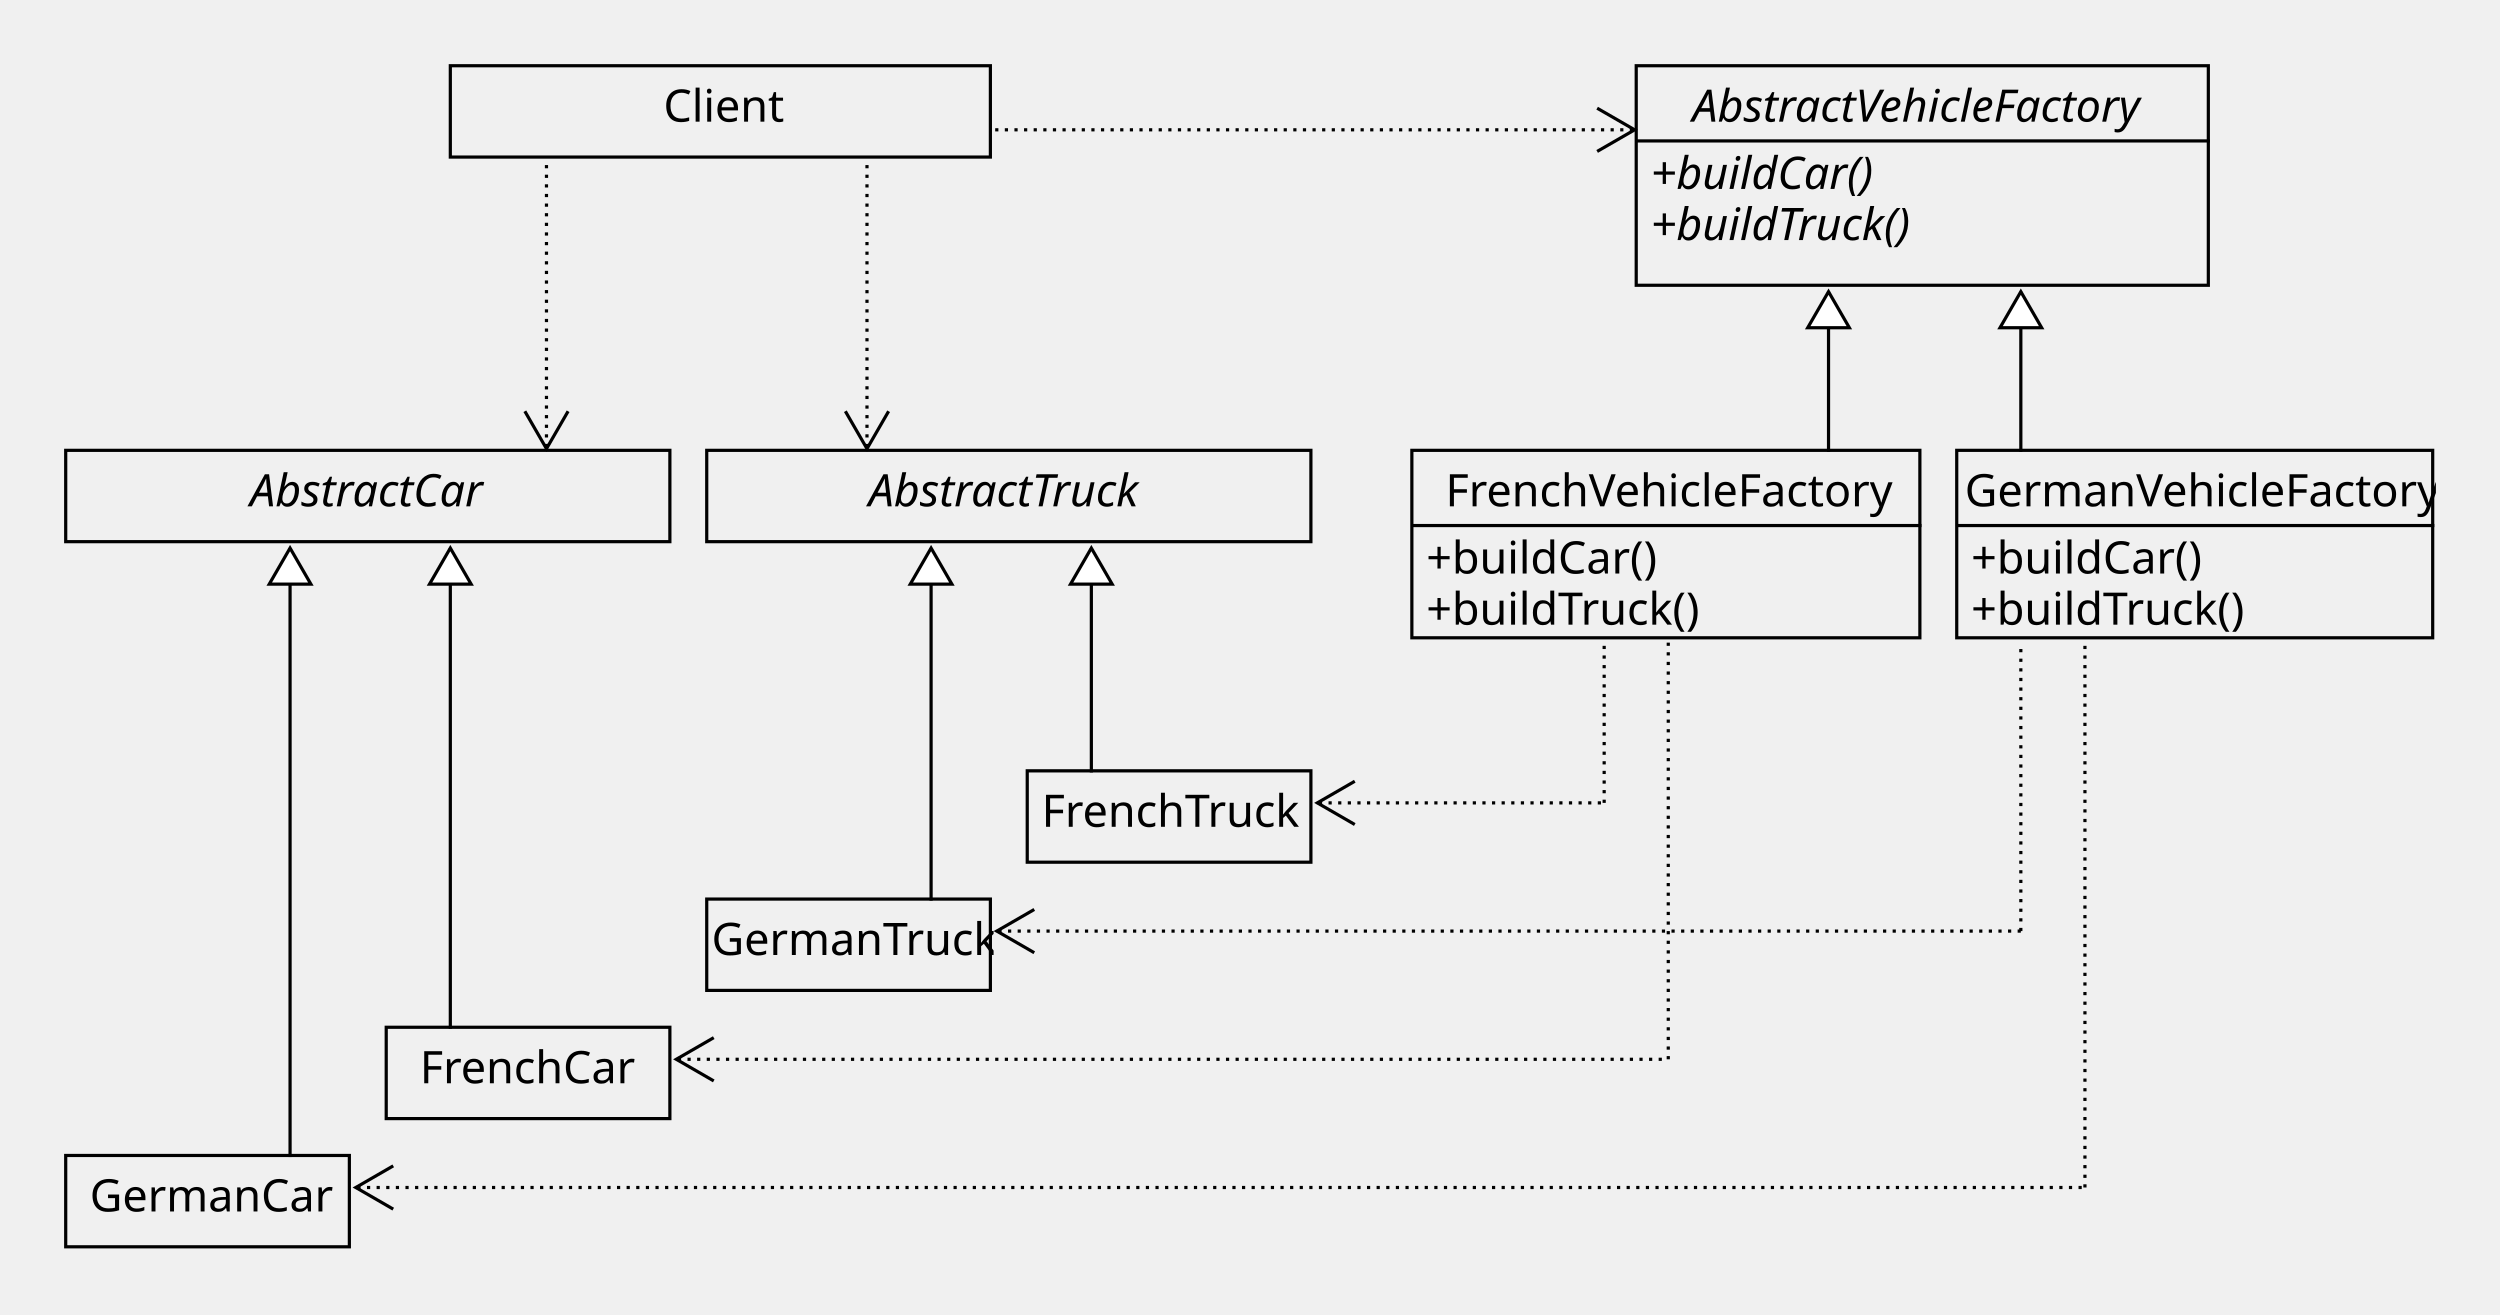
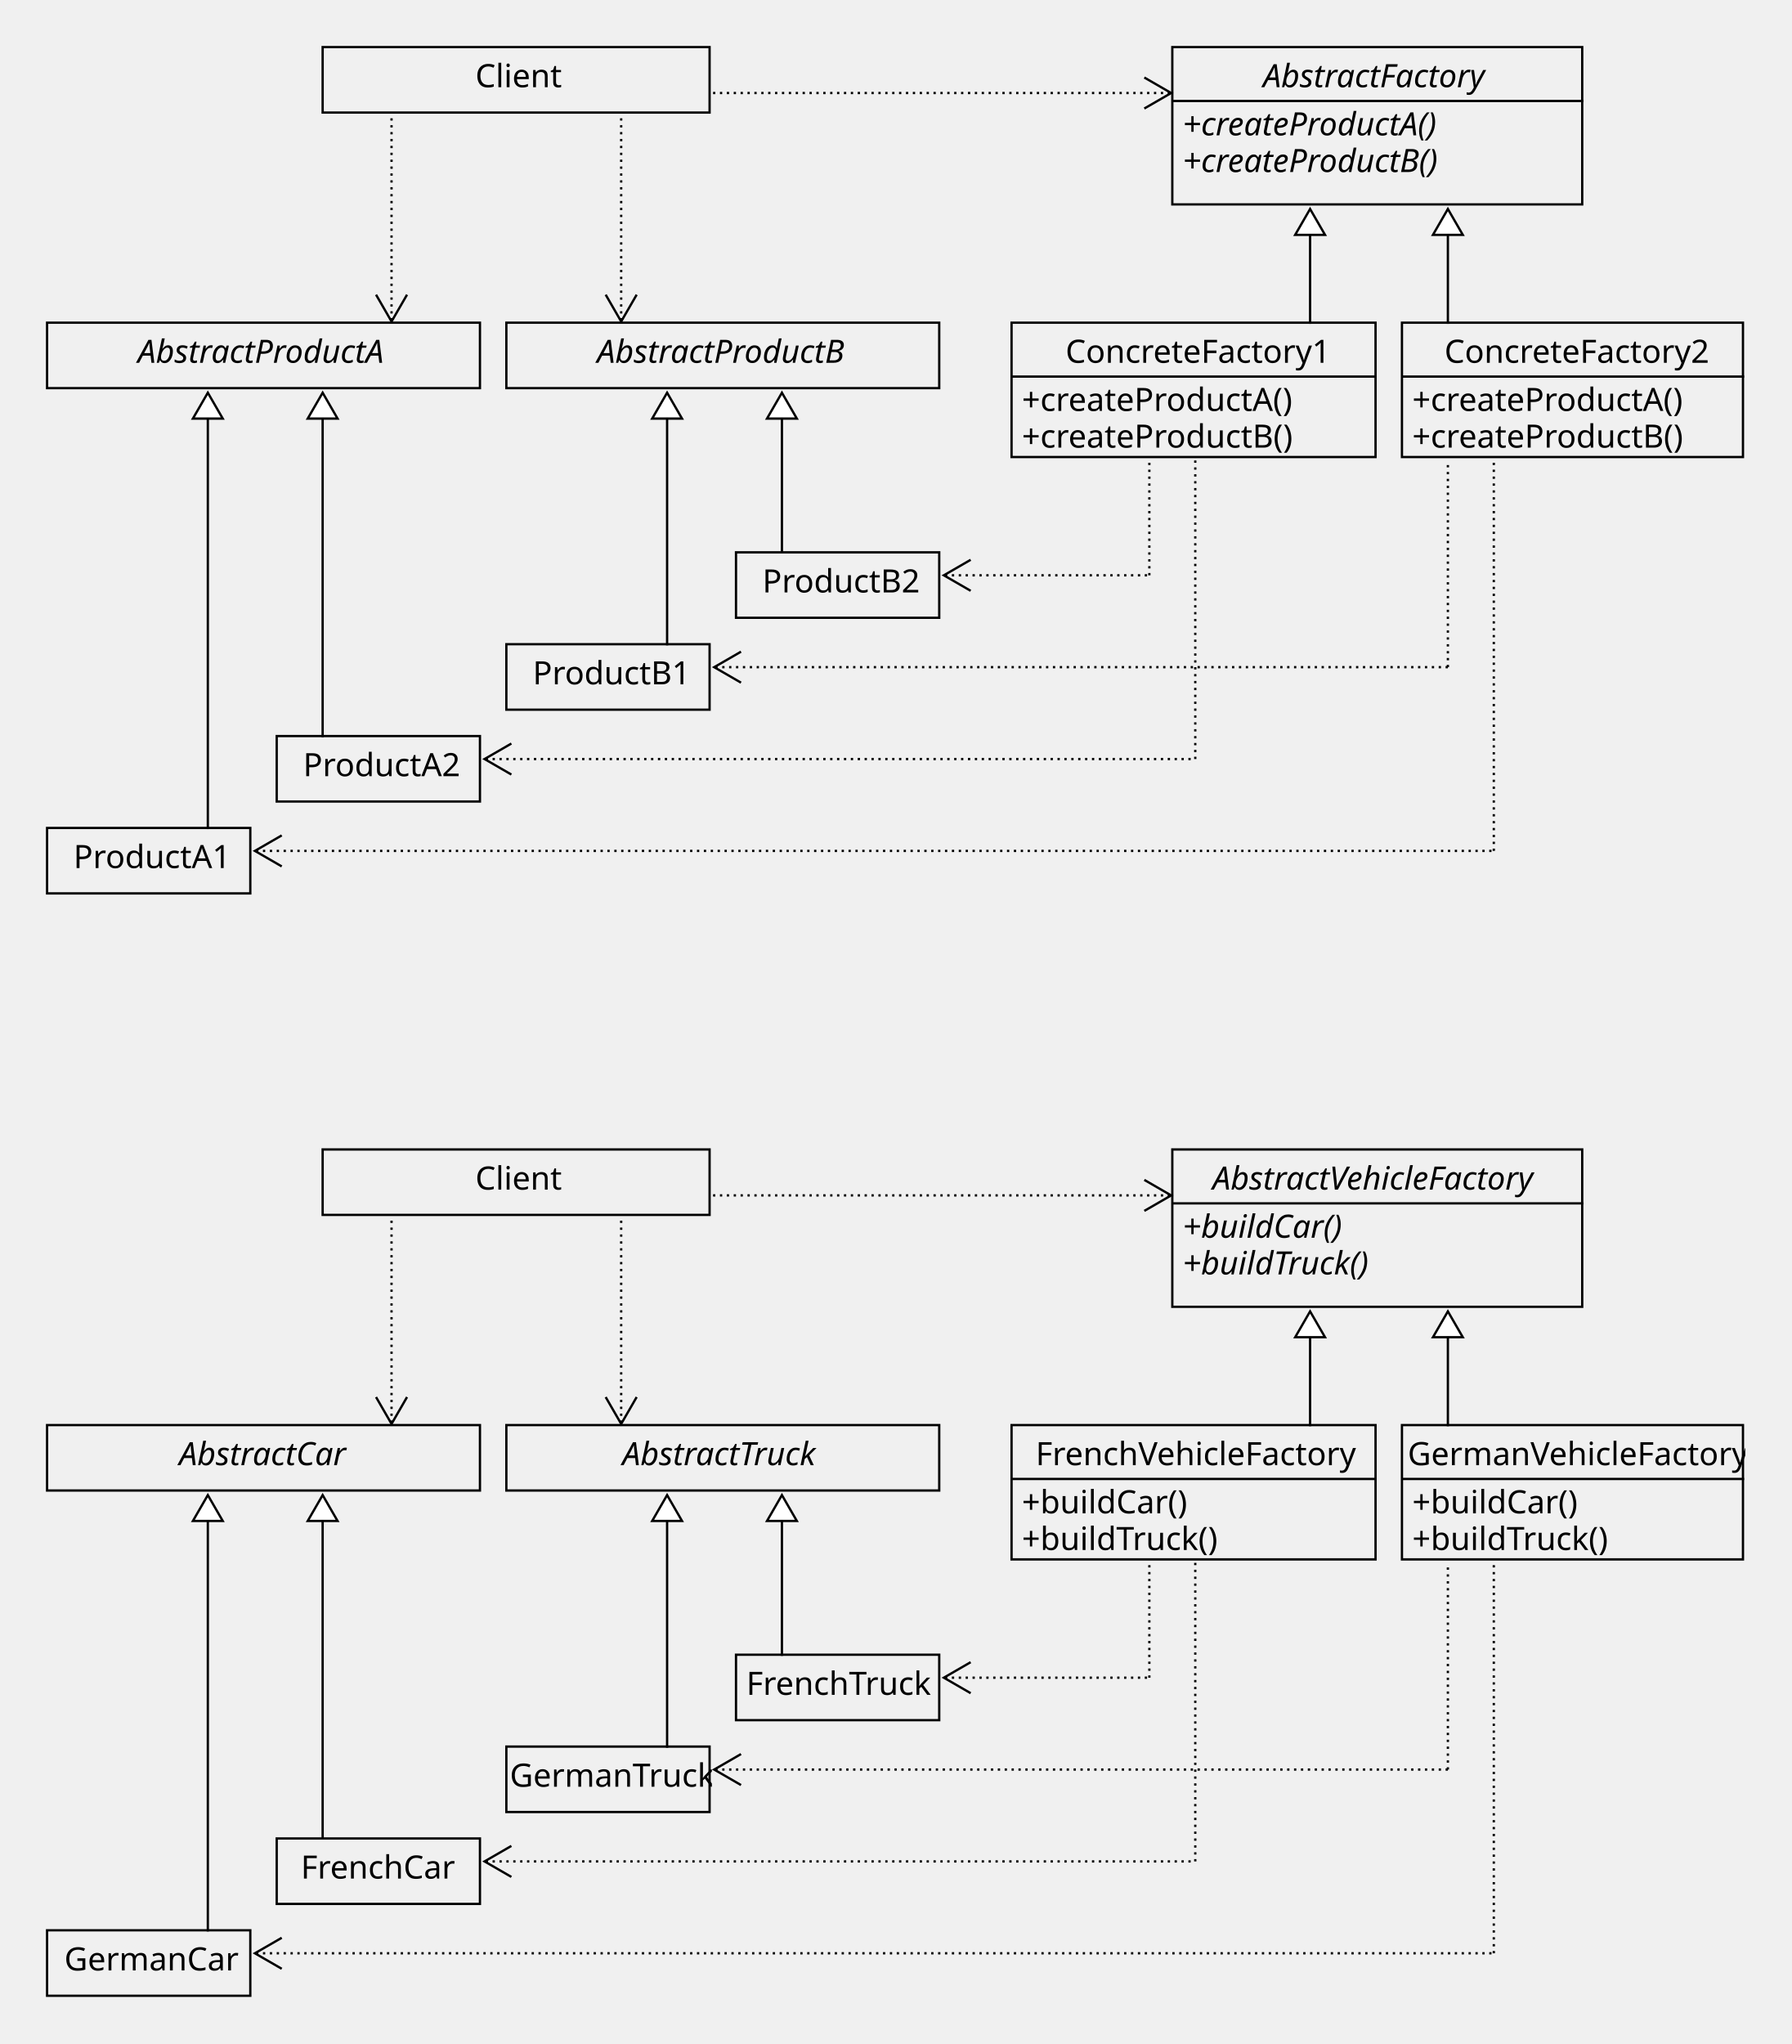
- <svg xmlns="http://www.w3.org/2000/svg" fill-opacity="1" color-rendering="auto" color-interpolation="auto" text-rendering="auto" stroke="black" stroke-linecap="square" width="780" stroke-miterlimit="10" shape-rendering="auto" stroke-opacity="1" fill="black" stroke-dasharray="none" font-weight="normal" stroke-width="1" viewBox="20 50 780 410" height="410" font-family="'Dialog'" font-style="normal" stroke-linejoin="miter" font-size="12px" stroke-dashoffset="0" image-rendering="auto">
+ <svg xmlns="http://www.w3.org/2000/svg" fill-opacity="1" color-rendering="auto" color-interpolation="auto" text-rendering="auto" stroke="black" stroke-linecap="square" width="780" stroke-miterlimit="10" shape-rendering="auto" stroke-opacity="1" fill="black" stroke-dasharray="none" font-weight="normal" stroke-width="1" viewBox="400 50 780 890" height="890" font-family="'Dialog'" font-style="normal" stroke-linejoin="miter" font-size="12px" stroke-dashoffset="0" image-rendering="auto">
  <defs id="genericDefs" />
  <g>
    <defs id="defs1">
      <clipPath clipPathUnits="userSpaceOnUse" id="clipPath1">
        <path d="M0 0 L2147483647 0 L2147483647 2147483647 L0 2147483647 L0 0 Z" />
      </clipPath>
      <clipPath clipPathUnits="userSpaceOnUse" id="clipPath2">
        <path d="M0 0 L0 30 L90 30 L90 0 Z" />
      </clipPath>
      <clipPath clipPathUnits="userSpaceOnUse" id="clipPath3">
        <path d="M0 0 L0 30 L190 30 L190 0 Z" />
      </clipPath>
      <clipPath clipPathUnits="userSpaceOnUse" id="clipPath4">
        <path d="M0 0 L0 60 L150 60 L150 0 Z" />
      </clipPath>
      <clipPath clipPathUnits="userSpaceOnUse" id="clipPath5">
        <path d="M0 0 L0 60 L160 60 L160 0 Z" />
      </clipPath>
      <clipPath clipPathUnits="userSpaceOnUse" id="clipPath6">
        <path d="M0 0 L0 70 L180 70 L180 0 Z" />
      </clipPath>
      <clipPath clipPathUnits="userSpaceOnUse" id="clipPath7">
        <path d="M0 0 L0 30 L170 30 L170 0 Z" />
      </clipPath>
      <clipPath clipPathUnits="userSpaceOnUse" id="clipPath8">
        <path d="M0 0 L0 30 L230 30 L230 0 Z" />
      </clipPath>
      <clipPath clipPathUnits="userSpaceOnUse" id="clipPath9">
        <path d="M0 0 L0 120 L30 120 L30 0 Z" />
      </clipPath>
      <clipPath clipPathUnits="userSpaceOnUse" id="clipPath10">
        <path d="M0 0 L0 200 L570 200 L570 0 Z" />
      </clipPath>
      <clipPath clipPathUnits="userSpaceOnUse" id="clipPath11">
        <path d="M0 0 L0 160 L340 160 L340 0 Z" />
      </clipPath>
      <clipPath clipPathUnits="userSpaceOnUse" id="clipPath12">
        <path d="M0 0 L0 120 L350 120 L350 0 Z" />
      </clipPath>
      <clipPath clipPathUnits="userSpaceOnUse" id="clipPath13">
        <path d="M0 0 L0 80 L120 80 L120 0 Z" />
      </clipPath>
      <clipPath clipPathUnits="userSpaceOnUse" id="clipPath14">
        <path d="M0 0 L0 220 L30 220 L30 0 Z" />
      </clipPath>
      <clipPath clipPathUnits="userSpaceOnUse" id="clipPath15">
        <path d="M0 0 L0 180 L30 180 L30 0 Z" />
      </clipPath>
      <clipPath clipPathUnits="userSpaceOnUse" id="clipPath16">
        <path d="M0 0 L0 140 L30 140 L30 0 Z" />
      </clipPath>
      <clipPath clipPathUnits="userSpaceOnUse" id="clipPath17">
        <path d="M0 0 L0 100 L30 100 L30 0 Z" />
      </clipPath>
      <clipPath clipPathUnits="userSpaceOnUse" id="clipPath18">
        <path d="M0 0 L0 80 L30 80 L30 0 Z" />
      </clipPath>
    </defs>
-     <g fill="rgb(255,255,255)" fill-opacity="0" transform="translate(140,370)" stroke-opacity="0" stroke="rgb(255,255,255)">
-       <rect x="0.5" width="88.5" height="28.5" y="0.5" clip-path="url(#clipPath2)" stroke="none" />
-     </g>
-     <g transform="translate(140,370)">
+     <g fill="rgb(255,255,255)" fill-opacity="0" transform="translate(520,370)" stroke-opacity="0" stroke="rgb(255,255,255)">
+       <rect x="0.5" width="88.5" height="28.5" y="0.5" clip-path="url(#clipPath2)" stroke="none" />
+     </g>
+     <g transform="translate(520,370)">
+       <rect fill="none" x="0.5" width="88.5" height="28.5" y="0.5" clip-path="url(#clipPath2)" />
+       <text x="12" font-size="14px" y="17.969" clip-path="url(#clipPath2)" font-family="sans-serif" stroke="none" xml:space="preserve">ProductA2</text>
+     </g>
+     <g fill="rgb(255,255,255)" fill-opacity="0" transform="translate(420,410)" stroke-opacity="0" stroke="rgb(255,255,255)">
+       <rect x="0.5" width="88.5" height="28.5" y="0.5" clip-path="url(#clipPath2)" stroke="none" />
+     </g>
+     <g transform="translate(420,410)">
+       <rect fill="none" x="0.5" width="88.5" height="28.5" y="0.5" clip-path="url(#clipPath2)" />
+       <text x="12" font-size="14px" y="17.969" clip-path="url(#clipPath2)" font-family="sans-serif" stroke="none" xml:space="preserve">ProductA1</text>
+     </g>
+     <g fill="rgb(255,255,255)" fill-opacity="0" transform="translate(720,290)" stroke-opacity="0" stroke="rgb(255,255,255)">
+       <rect x="0.5" width="88.5" height="28.5" y="0.5" clip-path="url(#clipPath2)" stroke="none" />
+     </g>
+     <g transform="translate(720,290)">
+       <rect fill="none" x="0.5" width="88.5" height="28.5" y="0.5" clip-path="url(#clipPath2)" />
+       <text x="12" font-size="14px" y="17.969" clip-path="url(#clipPath2)" font-family="sans-serif" stroke="none" xml:space="preserve">ProductB2</text>
+     </g>
+     <g fill="rgb(255,255,255)" fill-opacity="0" transform="translate(620,330)" stroke-opacity="0" stroke="rgb(255,255,255)">
+       <rect x="0.5" width="88.5" height="28.5" y="0.5" clip-path="url(#clipPath2)" stroke="none" />
+     </g>
+     <g transform="translate(620,330)">
+       <rect fill="none" x="0.5" width="88.5" height="28.5" y="0.5" clip-path="url(#clipPath2)" />
+       <text x="12" font-size="14px" y="17.969" clip-path="url(#clipPath2)" font-family="sans-serif" stroke="none" xml:space="preserve">ProductB1</text>
+     </g>
+     <g fill="rgb(255,255,255)" fill-opacity="0" transform="translate(420,190)" stroke-opacity="0" stroke="rgb(255,255,255)">
+       <rect x="0.5" width="188.5" height="28.5" y="0.5" clip-path="url(#clipPath3)" stroke="none" />
+     </g>
+     <g transform="translate(420,190)">
+       <rect fill="none" x="0.5" width="188.5" height="28.5" y="0.5" clip-path="url(#clipPath3)" />
+       <text x="40" font-size="14px" y="17.969" clip-path="url(#clipPath3)" font-family="sans-serif" font-style="italic" stroke="none" xml:space="preserve">AbstractProductA</text>
+     </g>
+     <g fill="rgb(255,255,255)" fill-opacity="0" transform="translate(620,190)" stroke-opacity="0" stroke="rgb(255,255,255)">
+       <rect x="0.5" width="188.5" height="28.5" y="0.5" clip-path="url(#clipPath3)" stroke="none" />
+     </g>
+     <g transform="translate(620,190)">
+       <rect fill="none" x="0.5" width="188.5" height="28.5" y="0.5" clip-path="url(#clipPath3)" />
+       <text x="40" font-size="14px" y="17.969" clip-path="url(#clipPath3)" font-family="sans-serif" font-style="italic" stroke="none" xml:space="preserve">AbstractProductB</text>
+     </g>
+     <g fill="rgb(255,255,255)" fill-opacity="0" transform="translate(1010,190)" stroke-opacity="0" stroke="rgb(255,255,255)">
+       <rect x="0.5" width="148.5" height="58.5" y="0.5" clip-path="url(#clipPath4)" stroke="none" />
+     </g>
+     <g transform="translate(1010,190)">
+       <rect fill="none" x="0.5" width="148.5" height="58.5" y="0.5" clip-path="url(#clipPath4)" />
+       <text x="19" font-size="14px" y="17.969" clip-path="url(#clipPath4)" font-family="sans-serif" stroke="none" xml:space="preserve">ConcreteFactory2</text>
+       <path fill="none" d="M1 23.969 L149 23.969" clip-path="url(#clipPath4)" />
+       <text x="5" font-size="14px" y="38.938" clip-path="url(#clipPath4)" font-family="sans-serif" stroke="none" xml:space="preserve">+createProductA()</text>
+       <text x="5" font-size="14px" y="54.906" clip-path="url(#clipPath4)" font-family="sans-serif" stroke="none" xml:space="preserve">+createProductB()</text>
+     </g>
+     <g fill="rgb(255,255,255)" fill-opacity="0" transform="translate(840,190)" stroke-opacity="0" stroke="rgb(255,255,255)">
+       <rect x="0.5" width="158.5" height="58.5" y="0.5" clip-path="url(#clipPath5)" stroke="none" />
+     </g>
+     <g transform="translate(840,190)">
+       <rect fill="none" x="0.5" width="158.5" height="58.5" y="0.5" clip-path="url(#clipPath5)" />
+       <text x="24" font-size="14px" y="17.969" clip-path="url(#clipPath5)" font-family="sans-serif" stroke="none" xml:space="preserve">ConcreteFactory1</text>
+       <path fill="none" d="M1 23.969 L159 23.969" clip-path="url(#clipPath5)" />
+       <text x="5" font-size="14px" y="38.938" clip-path="url(#clipPath5)" font-family="sans-serif" stroke="none" xml:space="preserve">+createProductA()</text>
+       <text x="5" font-size="14px" y="54.906" clip-path="url(#clipPath5)" font-family="sans-serif" stroke="none" xml:space="preserve">+createProductB()</text>
+     </g>
+     <g fill="rgb(255,255,255)" fill-opacity="0" transform="translate(910,70)" stroke-opacity="0" stroke="rgb(255,255,255)">
+       <rect x="0.5" width="178.5" height="68.5" y="0.5" clip-path="url(#clipPath6)" stroke="none" />
+     </g>
+     <g transform="translate(910,70)">
+       <rect fill="none" x="0.5" width="178.5" height="68.5" y="0.5" clip-path="url(#clipPath6)" />
+       <text x="40" font-size="14px" y="17.969" clip-path="url(#clipPath6)" font-family="sans-serif" font-style="italic" stroke="none" xml:space="preserve">AbstractFactory</text>
+       <path fill="none" d="M1 23.969 L179 23.969" clip-path="url(#clipPath6)" />
+       <text x="5" font-size="14px" y="38.938" clip-path="url(#clipPath6)" font-family="sans-serif" font-style="italic" stroke="none" xml:space="preserve">+createProductA()</text>
+       <text x="5" font-size="14px" y="54.906" clip-path="url(#clipPath6)" font-family="sans-serif" font-style="italic" stroke="none" xml:space="preserve">+createProductB()</text>
+     </g>
+     <g fill="rgb(255,255,255)" fill-opacity="0" transform="translate(540,70)" stroke-opacity="0" stroke="rgb(255,255,255)">
+       <rect x="0.5" width="168.5" height="28.5" y="0.5" clip-path="url(#clipPath7)" stroke="none" />
+     </g>
+     <g transform="translate(540,70)">
+       <rect fill="none" x="0.5" width="168.5" height="28.5" y="0.5" clip-path="url(#clipPath7)" />
+       <text x="67" font-size="14px" y="17.969" clip-path="url(#clipPath7)" font-family="sans-serif" stroke="none" xml:space="preserve">Client</text>
+     </g>
+     <g fill="rgb(255,255,255)" fill-opacity="0" transform="translate(520,850)" stroke-opacity="0" stroke="rgb(255,255,255)">
+       <rect x="0.5" width="88.5" height="28.5" y="0.5" clip-path="url(#clipPath2)" stroke="none" />
+     </g>
+     <g transform="translate(520,850)">
      <rect fill="none" x="0.5" width="88.5" height="28.5" y="0.5" clip-path="url(#clipPath2)" />
      <text x="11" font-size="14px" y="17.969" clip-path="url(#clipPath2)" font-family="sans-serif" stroke="none" xml:space="preserve">FrenchCar</text>
    </g>
-     <g fill="rgb(255,255,255)" fill-opacity="0" transform="translate(40,410)" stroke-opacity="0" stroke="rgb(255,255,255)">
-       <rect x="0.5" width="88.5" height="28.5" y="0.5" clip-path="url(#clipPath2)" stroke="none" />
-     </g>
-     <g transform="translate(40,410)">
+     <g fill="rgb(255,255,255)" fill-opacity="0" transform="translate(420,890)" stroke-opacity="0" stroke="rgb(255,255,255)">
+       <rect x="0.5" width="88.5" height="28.5" y="0.5" clip-path="url(#clipPath2)" stroke="none" />
+     </g>
+     <g transform="translate(420,890)">
      <rect fill="none" x="0.5" width="88.5" height="28.5" y="0.5" clip-path="url(#clipPath2)" />
      <text x="8" font-size="14px" y="17.969" clip-path="url(#clipPath2)" font-family="sans-serif" stroke="none" xml:space="preserve">GermanCar</text>
    </g>
-     <g fill="rgb(255,255,255)" fill-opacity="0" transform="translate(340,290)" stroke-opacity="0" stroke="rgb(255,255,255)">
-       <rect x="0.5" width="88.5" height="28.5" y="0.5" clip-path="url(#clipPath2)" stroke="none" />
-     </g>
-     <g transform="translate(340,290)">
+     <g fill="rgb(255,255,255)" fill-opacity="0" transform="translate(720,770)" stroke-opacity="0" stroke="rgb(255,255,255)">
+       <rect x="0.5" width="88.5" height="28.5" y="0.5" clip-path="url(#clipPath2)" stroke="none" />
+     </g>
+     <g transform="translate(720,770)">
      <rect fill="none" x="0.5" width="88.5" height="28.5" y="0.5" clip-path="url(#clipPath2)" />
      <text x="5" font-size="14px" y="17.969" clip-path="url(#clipPath2)" font-family="sans-serif" stroke="none" xml:space="preserve">FrenchTruck</text>
    </g>
-     <g fill="rgb(255,255,255)" fill-opacity="0" transform="translate(240,330)" stroke-opacity="0" stroke="rgb(255,255,255)">
-       <rect x="0.5" width="88.5" height="28.5" y="0.5" clip-path="url(#clipPath2)" stroke="none" />
-     </g>
-     <g transform="translate(240,330)">
+     <g fill="rgb(255,255,255)" fill-opacity="0" transform="translate(620,810)" stroke-opacity="0" stroke="rgb(255,255,255)">
+       <rect x="0.5" width="88.5" height="28.5" y="0.5" clip-path="url(#clipPath2)" stroke="none" />
+     </g>
+     <g transform="translate(620,810)">
      <rect fill="none" x="0.5" width="88.5" height="28.5" y="0.5" clip-path="url(#clipPath2)" />
      <text x="2" font-size="14px" y="17.969" clip-path="url(#clipPath2)" font-family="sans-serif" stroke="none" xml:space="preserve">GermanTruck</text>
    </g>
-     <g fill="rgb(255,255,255)" fill-opacity="0" transform="translate(40,190)" stroke-opacity="0" stroke="rgb(255,255,255)">
+     <g fill="rgb(255,255,255)" fill-opacity="0" transform="translate(420,670)" stroke-opacity="0" stroke="rgb(255,255,255)">
      <rect x="0.5" width="188.5" height="28.5" y="0.5" clip-path="url(#clipPath3)" stroke="none" />
    </g>
-     <g transform="translate(40,190)">
+     <g transform="translate(420,670)">
      <rect fill="none" x="0.5" width="188.5" height="28.5" y="0.5" clip-path="url(#clipPath3)" />
      <text x="58" font-size="14px" y="17.969" clip-path="url(#clipPath3)" font-family="sans-serif" font-style="italic" stroke="none" xml:space="preserve">AbstractCar</text>
    </g>
-     <g fill="rgb(255,255,255)" fill-opacity="0" transform="translate(240,190)" stroke-opacity="0" stroke="rgb(255,255,255)">
+     <g fill="rgb(255,255,255)" fill-opacity="0" transform="translate(620,670)" stroke-opacity="0" stroke="rgb(255,255,255)">
      <rect x="0.5" width="188.5" height="28.5" y="0.5" clip-path="url(#clipPath3)" stroke="none" />
    </g>
-     <g transform="translate(240,190)">
+     <g transform="translate(620,670)">
      <rect fill="none" x="0.5" width="188.5" height="28.5" y="0.5" clip-path="url(#clipPath3)" />
      <text x="51" font-size="14px" y="17.969" clip-path="url(#clipPath3)" font-family="sans-serif" font-style="italic" stroke="none" xml:space="preserve">AbstractTruck</text>
    </g>
-     <g fill="rgb(255,255,255)" fill-opacity="0" transform="translate(630,190)" stroke-opacity="0" stroke="rgb(255,255,255)">
+     <g fill="rgb(255,255,255)" fill-opacity="0" transform="translate(1010,670)" stroke-opacity="0" stroke="rgb(255,255,255)">
      <rect x="0.5" width="148.5" height="58.5" y="0.5" clip-path="url(#clipPath4)" stroke="none" />
    </g>
-     <g transform="translate(630,190)">
+     <g transform="translate(1010,670)">
      <rect fill="none" x="0.5" width="148.5" height="58.5" y="0.5" clip-path="url(#clipPath4)" />
      <text x="3" font-size="14px" y="17.969" clip-path="url(#clipPath4)" font-family="sans-serif" stroke="none" xml:space="preserve">GermanVehicleFactory</text>
      <path fill="none" d="M1 23.969 L149 23.969" clip-path="url(#clipPath4)" />
      <text x="5" font-size="14px" y="38.938" clip-path="url(#clipPath4)" font-family="sans-serif" stroke="none" xml:space="preserve">+buildCar()</text>
      <text x="5" font-size="14px" y="54.906" clip-path="url(#clipPath4)" font-family="sans-serif" stroke="none" xml:space="preserve">+buildTruck()</text>
    </g>
-     <g fill="rgb(255,255,255)" fill-opacity="0" transform="translate(460,190)" stroke-opacity="0" stroke="rgb(255,255,255)">
+     <g fill="rgb(255,255,255)" fill-opacity="0" transform="translate(840,670)" stroke-opacity="0" stroke="rgb(255,255,255)">
      <rect x="0.5" width="158.5" height="58.5" y="0.5" clip-path="url(#clipPath5)" stroke="none" />
    </g>
-     <g transform="translate(460,190)">
+     <g transform="translate(840,670)">
      <rect fill="none" x="0.5" width="158.5" height="58.5" y="0.5" clip-path="url(#clipPath5)" />
      <text x="11" font-size="14px" y="17.969" clip-path="url(#clipPath5)" font-family="sans-serif" stroke="none" xml:space="preserve">FrenchVehicleFactory</text>
      <path fill="none" d="M1 23.969 L159 23.969" clip-path="url(#clipPath5)" />
      <text x="5" font-size="14px" y="38.938" clip-path="url(#clipPath5)" font-family="sans-serif" stroke="none" xml:space="preserve">+buildCar()</text>
      <text x="5" font-size="14px" y="54.906" clip-path="url(#clipPath5)" font-family="sans-serif" stroke="none" xml:space="preserve">+buildTruck()</text>
    </g>
-     <g fill="rgb(255,255,255)" fill-opacity="0" transform="translate(530,70)" stroke-opacity="0" stroke="rgb(255,255,255)">
+     <g fill="rgb(255,255,255)" fill-opacity="0" transform="translate(910,550)" stroke-opacity="0" stroke="rgb(255,255,255)">
      <rect x="0.5" width="178.5" height="68.5" y="0.5" clip-path="url(#clipPath6)" stroke="none" />
    </g>
-     <g transform="translate(530,70)">
+     <g transform="translate(910,550)">
      <rect fill="none" x="0.5" width="178.5" height="68.5" y="0.5" clip-path="url(#clipPath6)" />
      <text x="18" font-size="14px" y="17.969" clip-path="url(#clipPath6)" font-family="sans-serif" font-style="italic" stroke="none" xml:space="preserve">AbstractVehicleFactory</text>
      <path fill="none" d="M1 23.969 L179 23.969" clip-path="url(#clipPath6)" />
      <text x="5" font-size="14px" y="38.938" clip-path="url(#clipPath6)" font-family="sans-serif" font-style="italic" stroke="none" xml:space="preserve">+buildCar()</text>
      <text x="5" font-size="14px" y="54.906" clip-path="url(#clipPath6)" font-family="sans-serif" font-style="italic" stroke="none" xml:space="preserve">+buildTruck()</text>
    </g>
-     <g fill="rgb(255,255,255)" fill-opacity="0" transform="translate(160,70)" stroke-opacity="0" stroke="rgb(255,255,255)">
+     <g fill="rgb(255,255,255)" fill-opacity="0" transform="translate(540,550)" stroke-opacity="0" stroke="rgb(255,255,255)">
      <rect x="0.5" width="168.5" height="28.5" y="0.5" clip-path="url(#clipPath7)" stroke="none" />
    </g>
-     <g transform="translate(160,70)">
+     <g transform="translate(540,550)">
      <rect fill="none" x="0.5" width="168.5" height="28.5" y="0.5" clip-path="url(#clipPath7)" />
      <text x="67" font-size="14px" y="17.969" clip-path="url(#clipPath7)" font-family="sans-serif" stroke="none" xml:space="preserve">Client</text>
    </g>
-     <g stroke-dasharray="1,2" stroke-miterlimit="5" transform="translate(320,80)" stroke-linecap="butt">
+     <g stroke-dasharray="1,2" stroke-miterlimit="5" transform="translate(700,80)" stroke-linecap="butt">
      <path fill="none" d="M209.5 10.5 L10.5 10.5" clip-path="url(#clipPath8)" />
      <path fill="none" stroke-miterlimit="10" stroke-dasharray="none" d="M198.742 4 L210 10.5 L198.742 17" clip-path="url(#clipPath8)" stroke-linecap="square" />
    </g>
-     <g stroke-dasharray="1,2" stroke-miterlimit="5" transform="translate(180,90)" stroke-linecap="butt">
+     <g stroke-dasharray="1,2" stroke-miterlimit="5" transform="translate(560,90)" stroke-linecap="butt">
      <path fill="none" d="M10.5 99.5 L10.5 10.5" clip-path="url(#clipPath9)" />
      <path fill="none" stroke-miterlimit="10" stroke-dasharray="none" d="M17 88.742 L10.5 100 L4 88.742" clip-path="url(#clipPath9)" stroke-linecap="square" />
    </g>
-     <g stroke-dasharray="1,2" stroke-miterlimit="5" transform="translate(280,90)" stroke-linecap="butt">
+     <g stroke-dasharray="1,2" stroke-miterlimit="5" transform="translate(660,90)" stroke-linecap="butt">
      <path fill="none" d="M10.5 99.5 L10.5 10.5" clip-path="url(#clipPath9)" />
      <path fill="none" stroke-miterlimit="10" stroke-dasharray="none" d="M17 88.742 L10.5 100 L4 88.742" clip-path="url(#clipPath9)" stroke-linecap="square" />
    </g>
-     <g stroke-dasharray="1,2" stroke-miterlimit="5" transform="translate(120,240)" stroke-linecap="butt">
+     <g stroke-dasharray="1,2" stroke-miterlimit="5" transform="translate(500,240)" stroke-linecap="butt">
      <path fill="none" d="M11.5 180.5 L550.5 180.5" clip-path="url(#clipPath10)" />
      <path fill="none" d="M550.5 180.5 L550.5 10.5" clip-path="url(#clipPath10)" />
      <path fill="none" stroke-miterlimit="10" stroke-dasharray="none" d="M22.258 187 L11 180.5 L22.258 174" clip-path="url(#clipPath10)" stroke-linecap="square" />
    </g>
-     <g stroke-dasharray="1,2" stroke-miterlimit="5" transform="translate(220,240)" stroke-linecap="butt">
+     <g stroke-dasharray="1,2" stroke-miterlimit="5" transform="translate(600,240)" stroke-linecap="butt">
      <path fill="none" d="M11.5 140.5 L320.5 140.5" clip-path="url(#clipPath11)" />
      <path fill="none" d="M320.5 140.5 L320.5 10.5" clip-path="url(#clipPath11)" />
      <path fill="none" stroke-miterlimit="10" stroke-dasharray="none" d="M22.258 147 L11 140.5 L22.258 134" clip-path="url(#clipPath11)" stroke-linecap="square" />
    </g>
-     <g stroke-dasharray="1,2" stroke-miterlimit="5" transform="translate(320,240)" stroke-linecap="butt">
+     <g stroke-dasharray="1,2" stroke-miterlimit="5" transform="translate(700,240)" stroke-linecap="butt">
      <path fill="none" d="M11.5 100.5 L330.5 100.5" clip-path="url(#clipPath12)" />
      <path fill="none" d="M330.5 100.5 L330.5 10.5" clip-path="url(#clipPath12)" />
      <path fill="none" stroke-miterlimit="10" stroke-dasharray="none" d="M22.258 107 L11 100.5 L22.258 94" clip-path="url(#clipPath12)" stroke-linecap="square" />
    </g>
-     <g stroke-dasharray="1,2" stroke-miterlimit="5" transform="translate(420,240)" stroke-linecap="butt">
+     <g stroke-dasharray="1,2" stroke-miterlimit="5" transform="translate(800,240)" stroke-linecap="butt">
      <path fill="none" d="M11.5 60.5 L100.5 60.5" clip-path="url(#clipPath13)" />
      <path fill="none" d="M100.5 60.5 L100.5 10.5" clip-path="url(#clipPath13)" />
      <path fill="none" stroke-miterlimit="10" stroke-dasharray="none" d="M22.258 67 L11 60.5 L22.258 54" clip-path="url(#clipPath13)" stroke-linecap="square" />
    </g>
-     <g transform="translate(100,210)">
+     <g transform="translate(480,210)">
      <path fill="none" d="M10.5 11.5 L10.5 200.5" clip-path="url(#clipPath14)" />
      <path fill="white" d="M4 22.258 L10.5 11 L17 22.258 Z" clip-path="url(#clipPath14)" stroke="none" />
      <path fill="none" d="M4 22.258 L10.5 11 L17 22.258 Z" clip-path="url(#clipPath14)" />
    </g>
-     <g transform="translate(150,210)">
+     <g transform="translate(530,210)">
      <path fill="none" d="M10.5 11.5 L10.5 160.5" clip-path="url(#clipPath15)" />
      <path fill="white" d="M4 22.258 L10.5 11 L17 22.258 Z" clip-path="url(#clipPath15)" stroke="none" />
      <path fill="none" d="M4 22.258 L10.5 11 L17 22.258 Z" clip-path="url(#clipPath15)" />
    </g>
-     <g transform="translate(300,210)">
+     <g transform="translate(680,210)">
      <path fill="none" d="M10.5 11.5 L10.5 120.5" clip-path="url(#clipPath16)" />
      <path fill="white" d="M4 22.258 L10.5 11 L17 22.258 Z" clip-path="url(#clipPath16)" stroke="none" />
      <path fill="none" d="M4 22.258 L10.5 11 L17 22.258 Z" clip-path="url(#clipPath16)" />
    </g>
-     <g transform="translate(350,210)">
+     <g transform="translate(730,210)">
      <path fill="none" d="M10.5 11.5 L10.5 80.5" clip-path="url(#clipPath17)" />
      <path fill="white" d="M4 22.258 L10.5 11 L17 22.258 Z" clip-path="url(#clipPath17)" stroke="none" />
      <path fill="none" d="M4 22.258 L10.5 11 L17 22.258 Z" clip-path="url(#clipPath17)" />
    </g>
-     <g transform="translate(640,130)">
+     <g transform="translate(1020,130)">
      <path fill="none" d="M10.5 11.5 L10.5 60.5" clip-path="url(#clipPath18)" />
      <path fill="white" d="M4 22.258 L10.5 11 L17 22.258 Z" clip-path="url(#clipPath18)" stroke="none" />
      <path fill="none" d="M4 22.258 L10.5 11 L17 22.258 Z" clip-path="url(#clipPath18)" />
    </g>
-     <g transform="translate(580,130)">
+     <g transform="translate(960,130)">
      <path fill="none" d="M10.5 11.5 L10.5 60.5" clip-path="url(#clipPath18)" />
      <path fill="white" d="M4 22.258 L10.5 11 L17 22.258 Z" clip-path="url(#clipPath18)" stroke="none" />
      <path fill="none" d="M4 22.258 L10.5 11 L17 22.258 Z" clip-path="url(#clipPath18)" />
    </g>
+     <g stroke-dasharray="1,2" stroke-miterlimit="5" transform="translate(700,560)" stroke-linecap="butt">
+       <path fill="none" d="M209.5 10.5 L10.5 10.5" clip-path="url(#clipPath8)" />
+       <path fill="none" stroke-miterlimit="10" stroke-dasharray="none" d="M198.742 4 L210 10.5 L198.742 17" clip-path="url(#clipPath8)" stroke-linecap="square" />
+     </g>
+     <g stroke-dasharray="1,2" stroke-miterlimit="5" transform="translate(560,570)" stroke-linecap="butt">
+       <path fill="none" d="M10.5 99.5 L10.5 10.5" clip-path="url(#clipPath9)" />
+       <path fill="none" stroke-miterlimit="10" stroke-dasharray="none" d="M17 88.742 L10.5 100 L4 88.742" clip-path="url(#clipPath9)" stroke-linecap="square" />
+     </g>
+     <g stroke-dasharray="1,2" stroke-miterlimit="5" transform="translate(660,570)" stroke-linecap="butt">
+       <path fill="none" d="M10.5 99.5 L10.5 10.5" clip-path="url(#clipPath9)" />
+       <path fill="none" stroke-miterlimit="10" stroke-dasharray="none" d="M17 88.742 L10.5 100 L4 88.742" clip-path="url(#clipPath9)" stroke-linecap="square" />
+     </g>
+     <g stroke-dasharray="1,2" stroke-miterlimit="5" transform="translate(500,720)" stroke-linecap="butt">
+       <path fill="none" d="M11.5 180.5 L550.5 180.5" clip-path="url(#clipPath10)" />
+       <path fill="none" d="M550.5 180.5 L550.5 10.5" clip-path="url(#clipPath10)" />
+       <path fill="none" stroke-miterlimit="10" stroke-dasharray="none" d="M22.258 187 L11 180.5 L22.258 174" clip-path="url(#clipPath10)" stroke-linecap="square" />
+     </g>
+     <g stroke-dasharray="1,2" stroke-miterlimit="5" transform="translate(600,720)" stroke-linecap="butt">
+       <path fill="none" d="M11.5 140.5 L320.5 140.5" clip-path="url(#clipPath11)" />
+       <path fill="none" d="M320.5 140.5 L320.5 10.5" clip-path="url(#clipPath11)" />
+       <path fill="none" stroke-miterlimit="10" stroke-dasharray="none" d="M22.258 147 L11 140.5 L22.258 134" clip-path="url(#clipPath11)" stroke-linecap="square" />
+     </g>
+     <g stroke-dasharray="1,2" stroke-miterlimit="5" transform="translate(700,720)" stroke-linecap="butt">
+       <path fill="none" d="M11.5 100.5 L330.5 100.5" clip-path="url(#clipPath12)" />
+       <path fill="none" d="M330.5 100.5 L330.5 10.5" clip-path="url(#clipPath12)" />
+       <path fill="none" stroke-miterlimit="10" stroke-dasharray="none" d="M22.258 107 L11 100.5 L22.258 94" clip-path="url(#clipPath12)" stroke-linecap="square" />
+     </g>
+     <g stroke-dasharray="1,2" stroke-miterlimit="5" transform="translate(800,720)" stroke-linecap="butt">
+       <path fill="none" d="M11.5 60.5 L100.5 60.5" clip-path="url(#clipPath13)" />
+       <path fill="none" d="M100.5 60.5 L100.5 10.5" clip-path="url(#clipPath13)" />
+       <path fill="none" stroke-miterlimit="10" stroke-dasharray="none" d="M22.258 67 L11 60.5 L22.258 54" clip-path="url(#clipPath13)" stroke-linecap="square" />
+     </g>
+     <g transform="translate(480,690)">
+       <path fill="none" d="M10.5 11.5 L10.5 200.5" clip-path="url(#clipPath14)" />
+       <path fill="white" d="M4 22.258 L10.5 11 L17 22.258 Z" clip-path="url(#clipPath14)" stroke="none" />
+       <path fill="none" d="M4 22.258 L10.5 11 L17 22.258 Z" clip-path="url(#clipPath14)" />
+     </g>
+     <g transform="translate(530,690)">
+       <path fill="none" d="M10.5 11.5 L10.5 160.5" clip-path="url(#clipPath15)" />
+       <path fill="white" d="M4 22.258 L10.5 11 L17 22.258 Z" clip-path="url(#clipPath15)" stroke="none" />
+       <path fill="none" d="M4 22.258 L10.5 11 L17 22.258 Z" clip-path="url(#clipPath15)" />
+     </g>
+     <g transform="translate(680,690)">
+       <path fill="none" d="M10.5 11.5 L10.5 120.5" clip-path="url(#clipPath16)" />
+       <path fill="white" d="M4 22.258 L10.5 11 L17 22.258 Z" clip-path="url(#clipPath16)" stroke="none" />
+       <path fill="none" d="M4 22.258 L10.5 11 L17 22.258 Z" clip-path="url(#clipPath16)" />
+     </g>
+     <g transform="translate(730,690)">
+       <path fill="none" d="M10.5 11.5 L10.5 80.5" clip-path="url(#clipPath17)" />
+       <path fill="white" d="M4 22.258 L10.5 11 L17 22.258 Z" clip-path="url(#clipPath17)" stroke="none" />
+       <path fill="none" d="M4 22.258 L10.5 11 L17 22.258 Z" clip-path="url(#clipPath17)" />
+     </g>
+     <g transform="translate(1020,610)">
+       <path fill="none" d="M10.5 11.5 L10.5 60.5" clip-path="url(#clipPath18)" />
+       <path fill="white" d="M4 22.258 L10.5 11 L17 22.258 Z" clip-path="url(#clipPath18)" stroke="none" />
+       <path fill="none" d="M4 22.258 L10.5 11 L17 22.258 Z" clip-path="url(#clipPath18)" />
+     </g>
+     <g transform="translate(960,610)">
+       <path fill="none" d="M10.5 11.5 L10.5 60.5" clip-path="url(#clipPath18)" />
+       <path fill="white" d="M4 22.258 L10.5 11 L17 22.258 Z" clip-path="url(#clipPath18)" stroke="none" />
+       <path fill="none" d="M4 22.258 L10.5 11 L17 22.258 Z" clip-path="url(#clipPath18)" />
+     </g>
  </g>
</svg>
